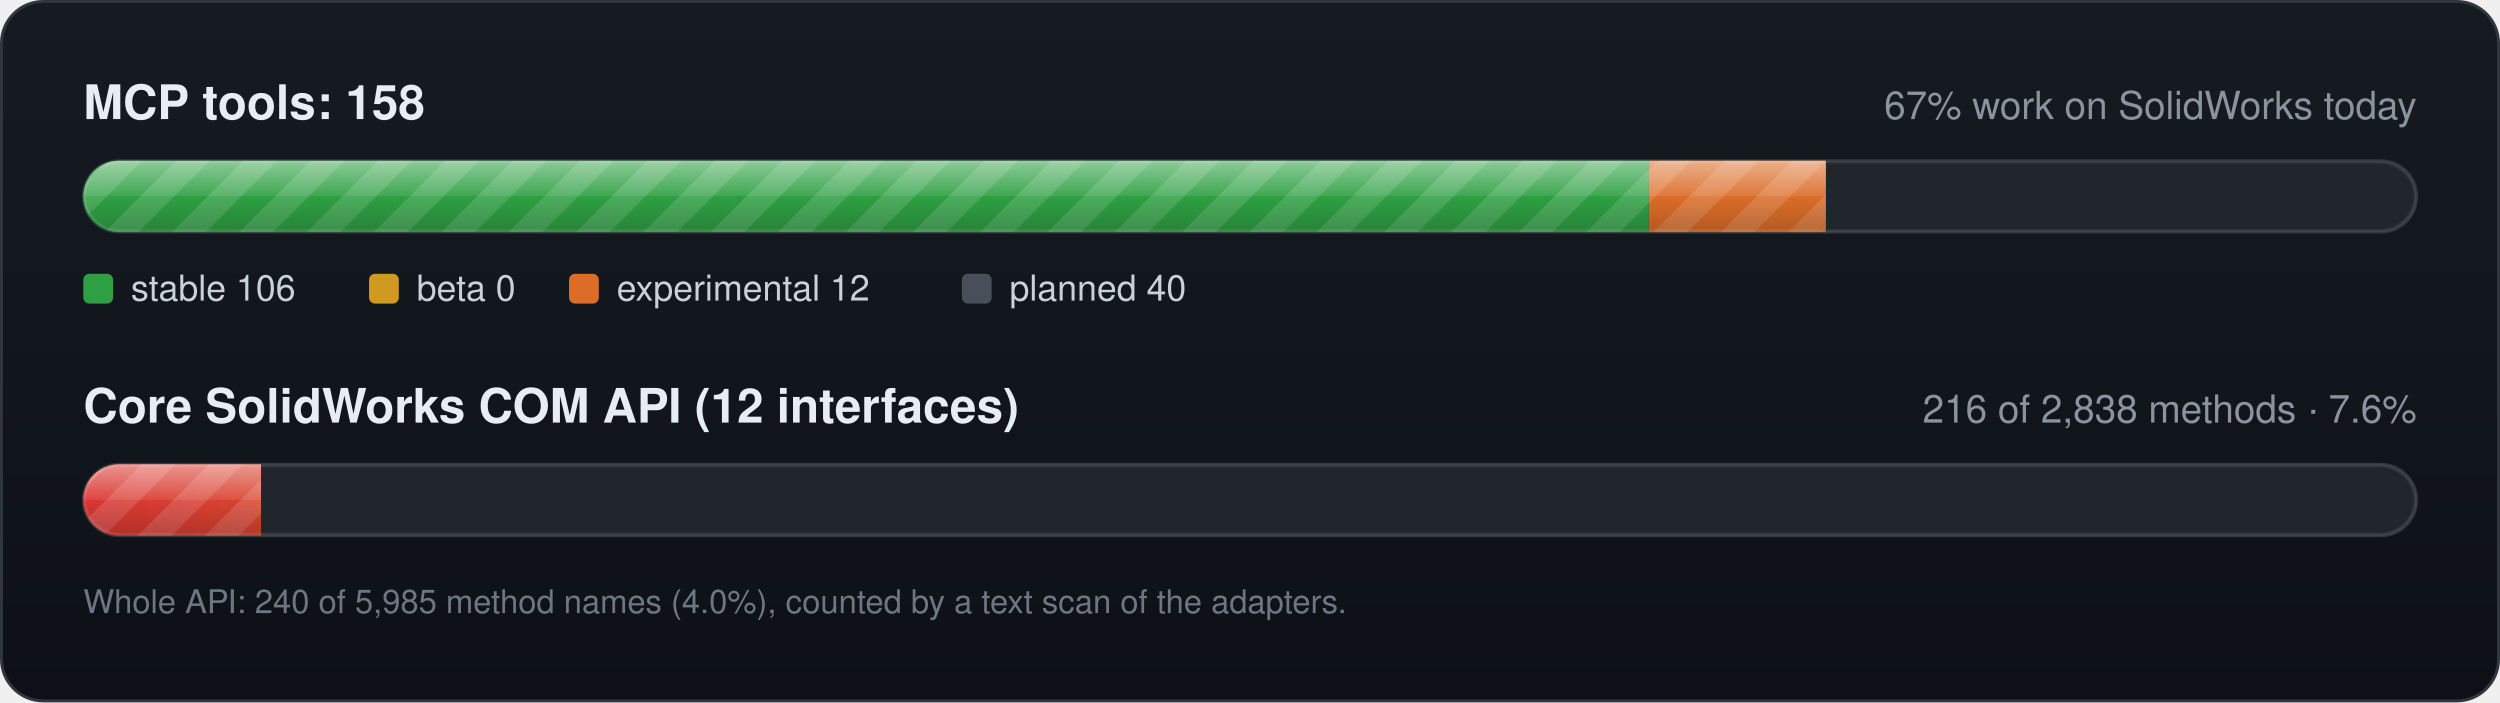
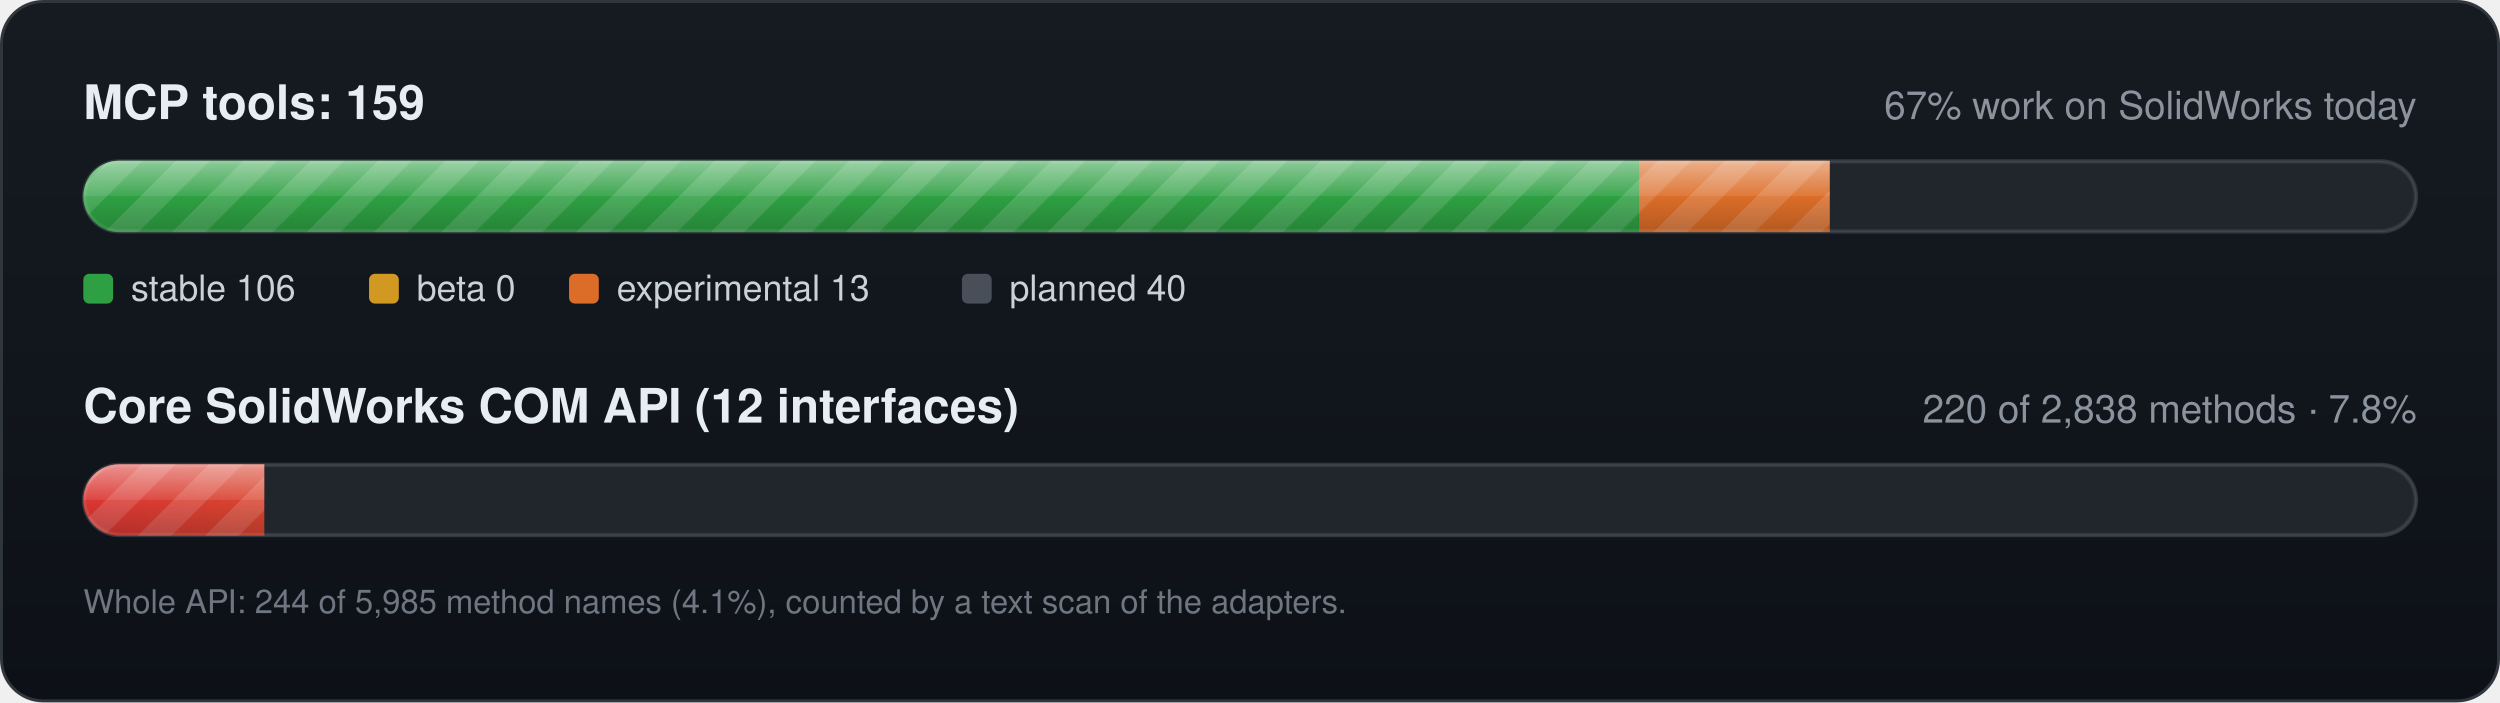
<svg xmlns="http://www.w3.org/2000/svg" width="840" height="236" viewBox="0 0 840 236" role="img" aria-label="Project progress">
  <defs>
    <linearGradient id="panel" x1="0" y1="0" x2="0" y2="1">
      <stop offset="0" stop-color="#161b22" />
      <stop offset="1" stop-color="#0d1117" />
    </linearGradient>
    <linearGradient id="gloss" x1="0" y1="0" x2="0" y2="1">
      <stop offset="0" stop-color="#fff" stop-opacity=".45" />
      <stop offset=".5" stop-color="#fff" stop-opacity=".08" />
      <stop offset=".5" stop-color="#000" stop-opacity="0" />
      <stop offset="1" stop-color="#000" stop-opacity=".18" />
    </linearGradient>
    <linearGradient id="heat" gradientUnits="userSpaceOnUse" x1="28" y1="0" x2="812" y2="0">
      <stop offset="0" stop-color="#da3633" />
      <stop offset=".5" stop-color="#d29922" />
      <stop offset="1" stop-color="#2ea043" />
    </linearGradient>
    <pattern id="stripes" width="16" height="16" patternUnits="userSpaceOnUse" patternTransform="rotate(45)">
      <rect width="8" height="16" fill="#fff" fill-opacity=".14" />
      <animateTransform attributeName="patternTransform" type="translate" additive="sum" from="0 0" to="16 0" dur="1.6s" repeatCount="indefinite" />
    </pattern>
    <clipPath id="track-tools">
      <rect x="28" y="54" width="784" height="24" rx="12.0" />
    </clipPath>
    <clipPath id="track-com">
      <rect x="28" y="156" width="784" height="24" rx="12.0" />
    </clipPath>
  </defs>
  <rect x=".5" y=".5" width="839" height="235" rx="14" fill="url(#panel)" stroke="#30363d" />
-   <text x="28" y="40" font-family="-apple-system,'Segoe UI',Helvetica,Arial,sans-serif" font-size="16" fill="#e6edf3" font-weight="600" text-anchor="start">MCP tools: 158</text>
+   <text x="28" y="40" font-family="-apple-system,'Segoe UI',Helvetica,Arial,sans-serif" font-size="16" fill="#e6edf3" font-weight="600" text-anchor="start">MCP tools: 159</text>
  <text x="812" y="40" font-family="-apple-system,'Segoe UI',Helvetica,Arial,sans-serif" font-size="13" fill="#8b949e" font-weight="400" text-anchor="end">67% work on SolidWorks today</text>
  <rect x="28" y="54" width="784" height="24" rx="12.0" fill="#21262d" stroke="#30363d" />
  <g clip-path="url(#track-tools)">
-     <rect x="28.0" y="54" width="526.0" height="24" fill="#2ea043" />
-     <rect x="554.0" y="54" width="0.0" height="24" fill="#d29922" />
-     <rect x="554.0" y="54" width="59.5" height="24" fill="#db6d28" />
-     <rect x="28" y="54" width="585.5" height="24" fill="url(#stripes)" />
-     <rect x="28" y="54" width="585.5" height="24" fill="url(#gloss)" />
+     <rect x="28.0" y="54" width="522.7" height="24" fill="#2ea043" />
+     <rect x="550.7" y="54" width="0.0" height="24" fill="#d29922" />
+     <rect x="550.7" y="54" width="64.1" height="24" fill="#db6d28" />
+     <rect x="28" y="54" width="586.8" height="24" fill="url(#stripes)" />
+     <rect x="28" y="54" width="586.8" height="24" fill="url(#gloss)" />
  </g>
  <rect x="28.5" y="54.5" width="783" height="23" rx="12.0" fill="none" stroke="#fff" stroke-opacity=".08" />
  <rect x="28" y="92" width="10" height="10" rx="2" fill="#2ea043" />
  <text x="44" y="101" font-family="-apple-system,'Segoe UI',Helvetica,Arial,sans-serif" font-size="12" fill="#c9d1d9" font-weight="400" text-anchor="start">stable 106</text>
  <rect x="124" y="92" width="10" height="10" rx="2" fill="#d29922" />
  <text x="140" y="101" font-family="-apple-system,'Segoe UI',Helvetica,Arial,sans-serif" font-size="12" fill="#c9d1d9" font-weight="400" text-anchor="start">beta 0</text>
  <rect x="191.2" y="92" width="10" height="10" rx="2" fill="#db6d28" />
-   <text x="207.2" y="101" font-family="-apple-system,'Segoe UI',Helvetica,Arial,sans-serif" font-size="12" fill="#c9d1d9" font-weight="400" text-anchor="start">experimental 12</text>
+   <text x="207.2" y="101" font-family="-apple-system,'Segoe UI',Helvetica,Arial,sans-serif" font-size="12" fill="#c9d1d9" font-weight="400" text-anchor="start">experimental 13</text>
  <rect x="323.2" y="92" width="10" height="10" rx="2" fill="#484f58" />
  <text x="339.2" y="101" font-family="-apple-system,'Segoe UI',Helvetica,Arial,sans-serif" font-size="12" fill="#c9d1d9" font-weight="400" text-anchor="start">planned 40</text>
  <text x="28" y="142" font-family="-apple-system,'Segoe UI',Helvetica,Arial,sans-serif" font-size="16" fill="#e6edf3" font-weight="600" text-anchor="start">Core SolidWorks COM API (12 interfaces)</text>
-   <text x="812" y="142" font-family="-apple-system,'Segoe UI',Helvetica,Arial,sans-serif" font-size="13" fill="#8b949e" font-weight="400" text-anchor="end">216 of 2,838 methods · 7.6%</text>
+   <text x="812" y="142" font-family="-apple-system,'Segoe UI',Helvetica,Arial,sans-serif" font-size="13" fill="#8b949e" font-weight="400" text-anchor="end">220 of 2,838 methods · 7.8%</text>
  <rect x="28" y="156" width="784" height="24" rx="12.0" fill="#21262d" stroke="#30363d" />
  <g clip-path="url(#track-com)">
-     <rect x="28.0" y="156" width="59.7" height="24" fill="url(#heat)" />
-     <rect x="28" y="156" width="59.7" height="24" fill="url(#stripes)" />
-     <rect x="28" y="156" width="59.7" height="24" fill="url(#gloss)" />
+     <rect x="28.0" y="156" width="60.8" height="24" fill="url(#heat)" />
+     <rect x="28" y="156" width="60.8" height="24" fill="url(#stripes)" />
+     <rect x="28" y="156" width="60.8" height="24" fill="url(#gloss)" />
  </g>
  <rect x="28.5" y="156.5" width="783" height="23" rx="12.0" fill="none" stroke="#fff" stroke-opacity=".08" />
-   <text x="28" y="206" font-family="-apple-system,'Segoe UI',Helvetica,Arial,sans-serif" font-size="11" fill="#6e7681" font-weight="400" text-anchor="start">Whole API: 240 of 5,985 method names (4.0%), counted by a text scan of the adapters.</text>
+   <text x="28" y="206" font-family="-apple-system,'Segoe UI',Helvetica,Arial,sans-serif" font-size="11" fill="#6e7681" font-weight="400" text-anchor="start">Whole API: 244 of 5,985 method names (4.1%), counted by a text scan of the adapters.</text>
</svg>
